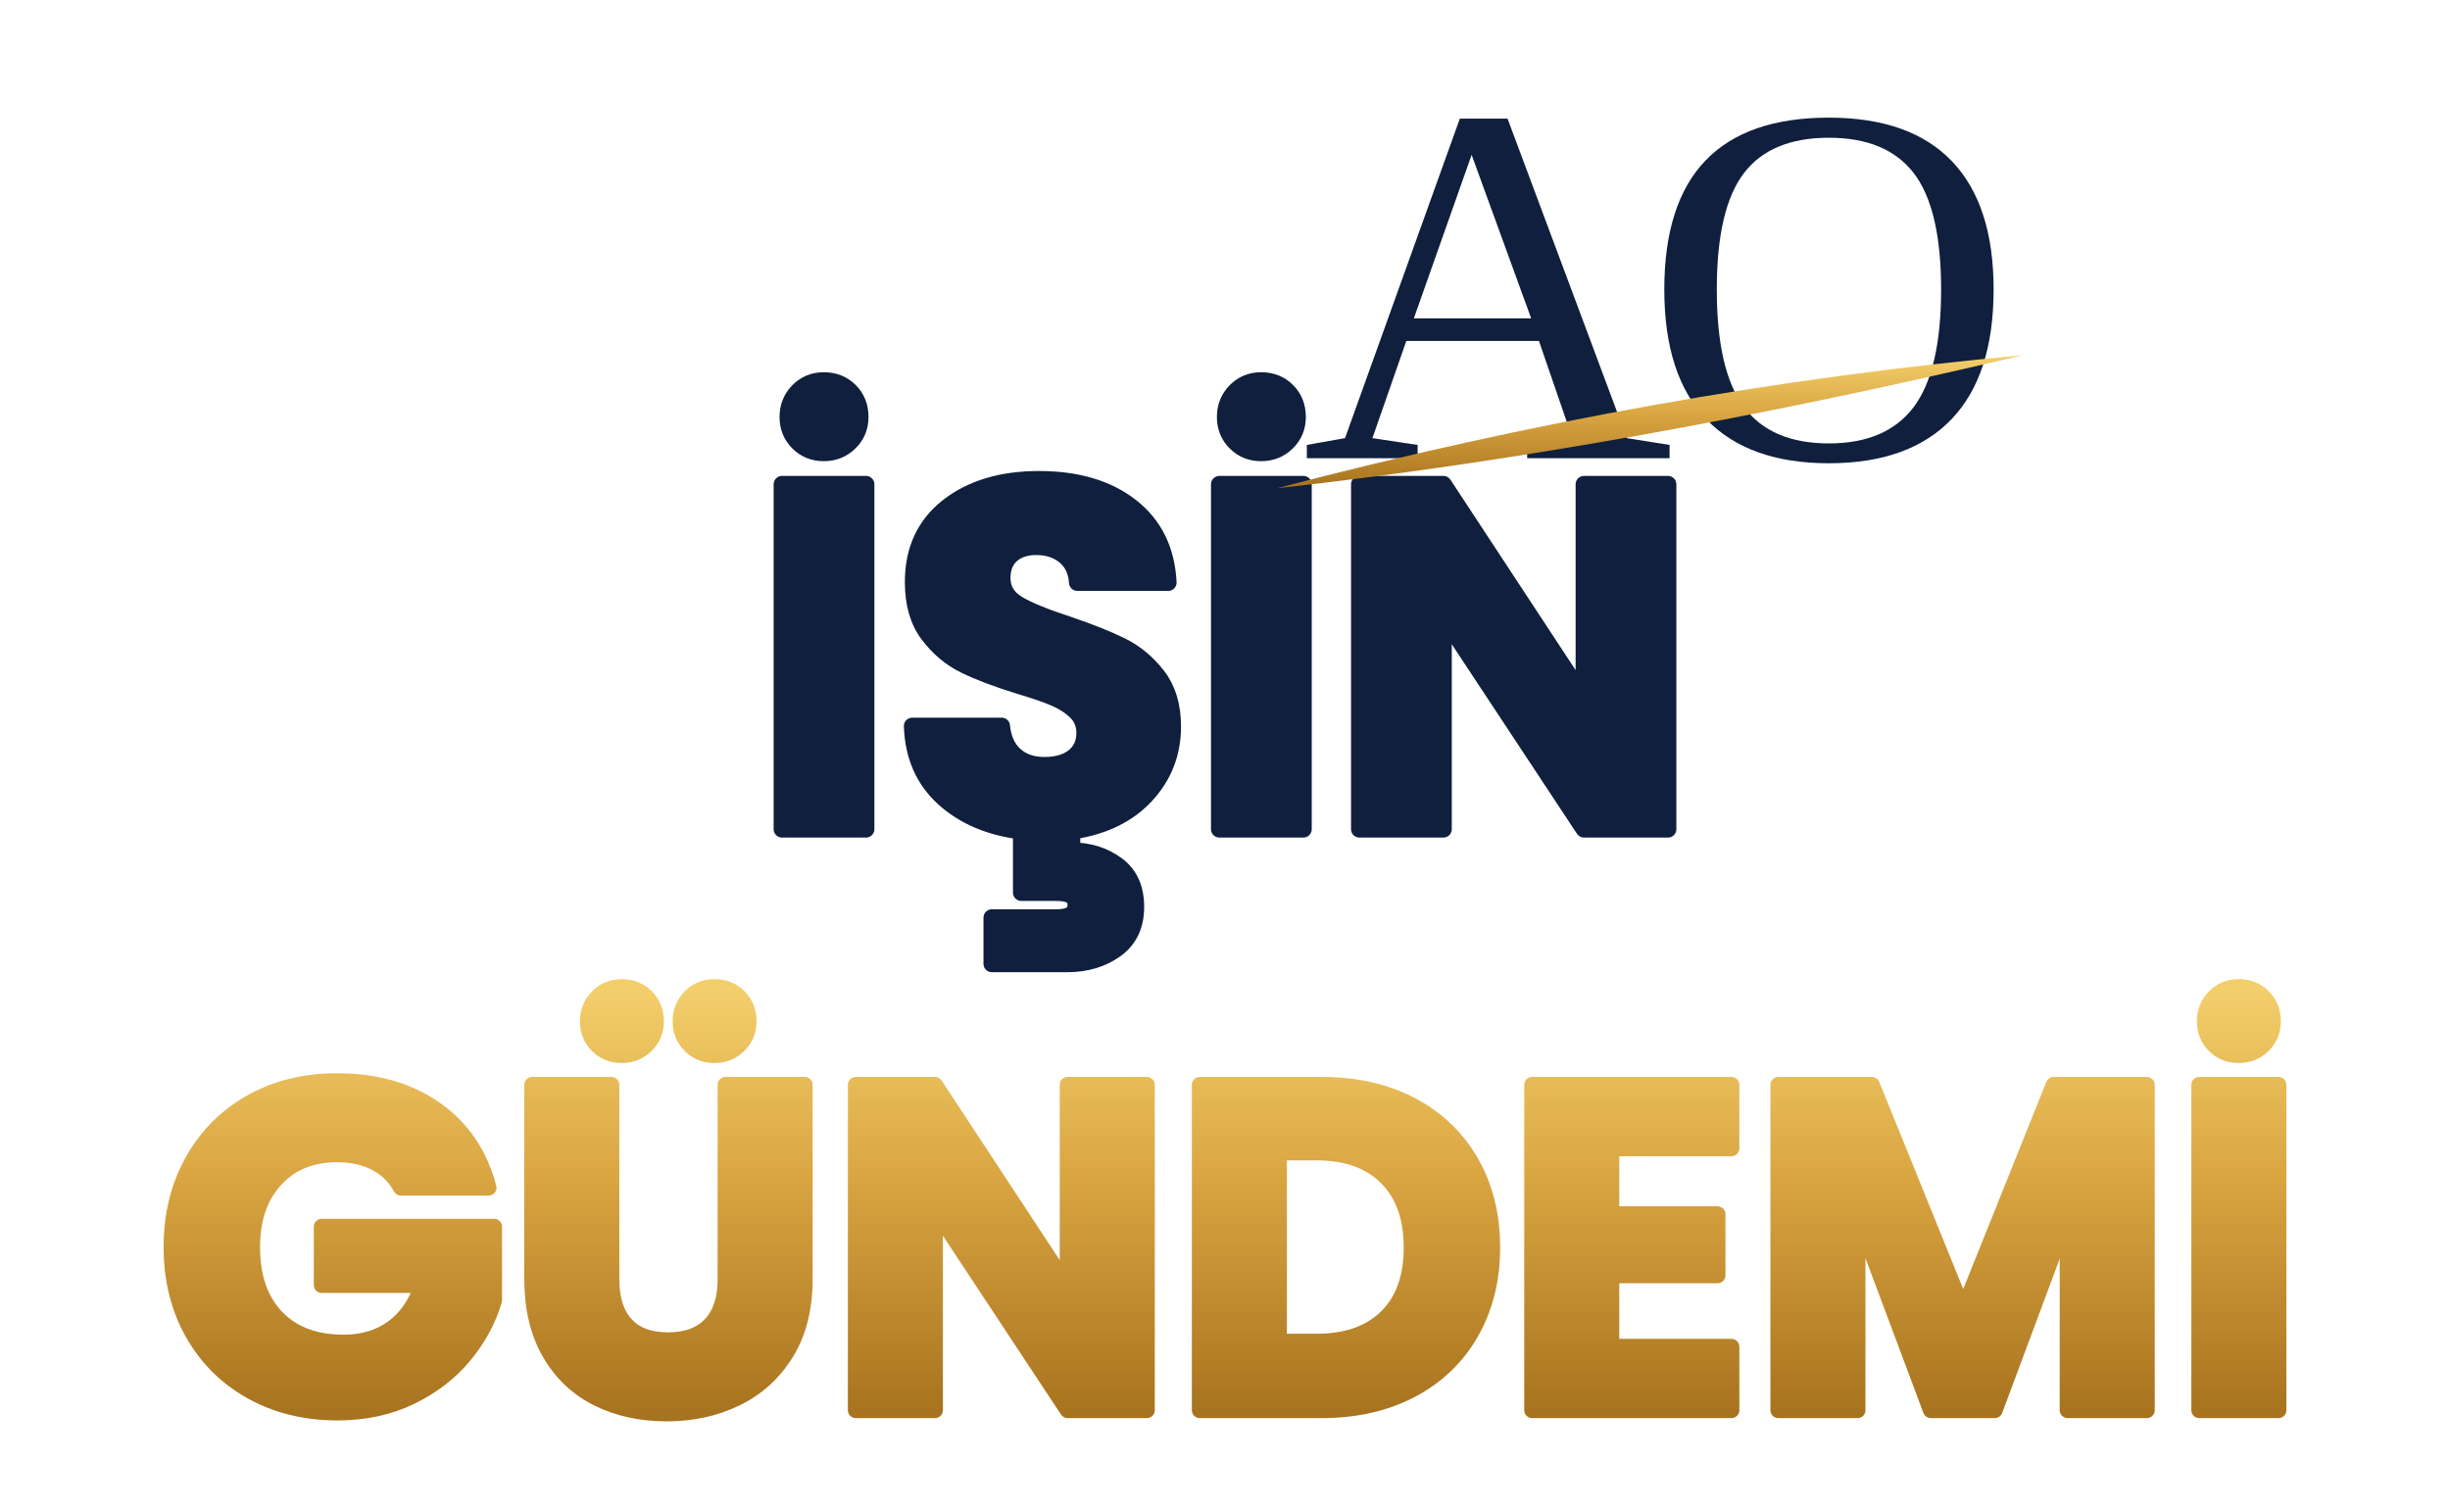
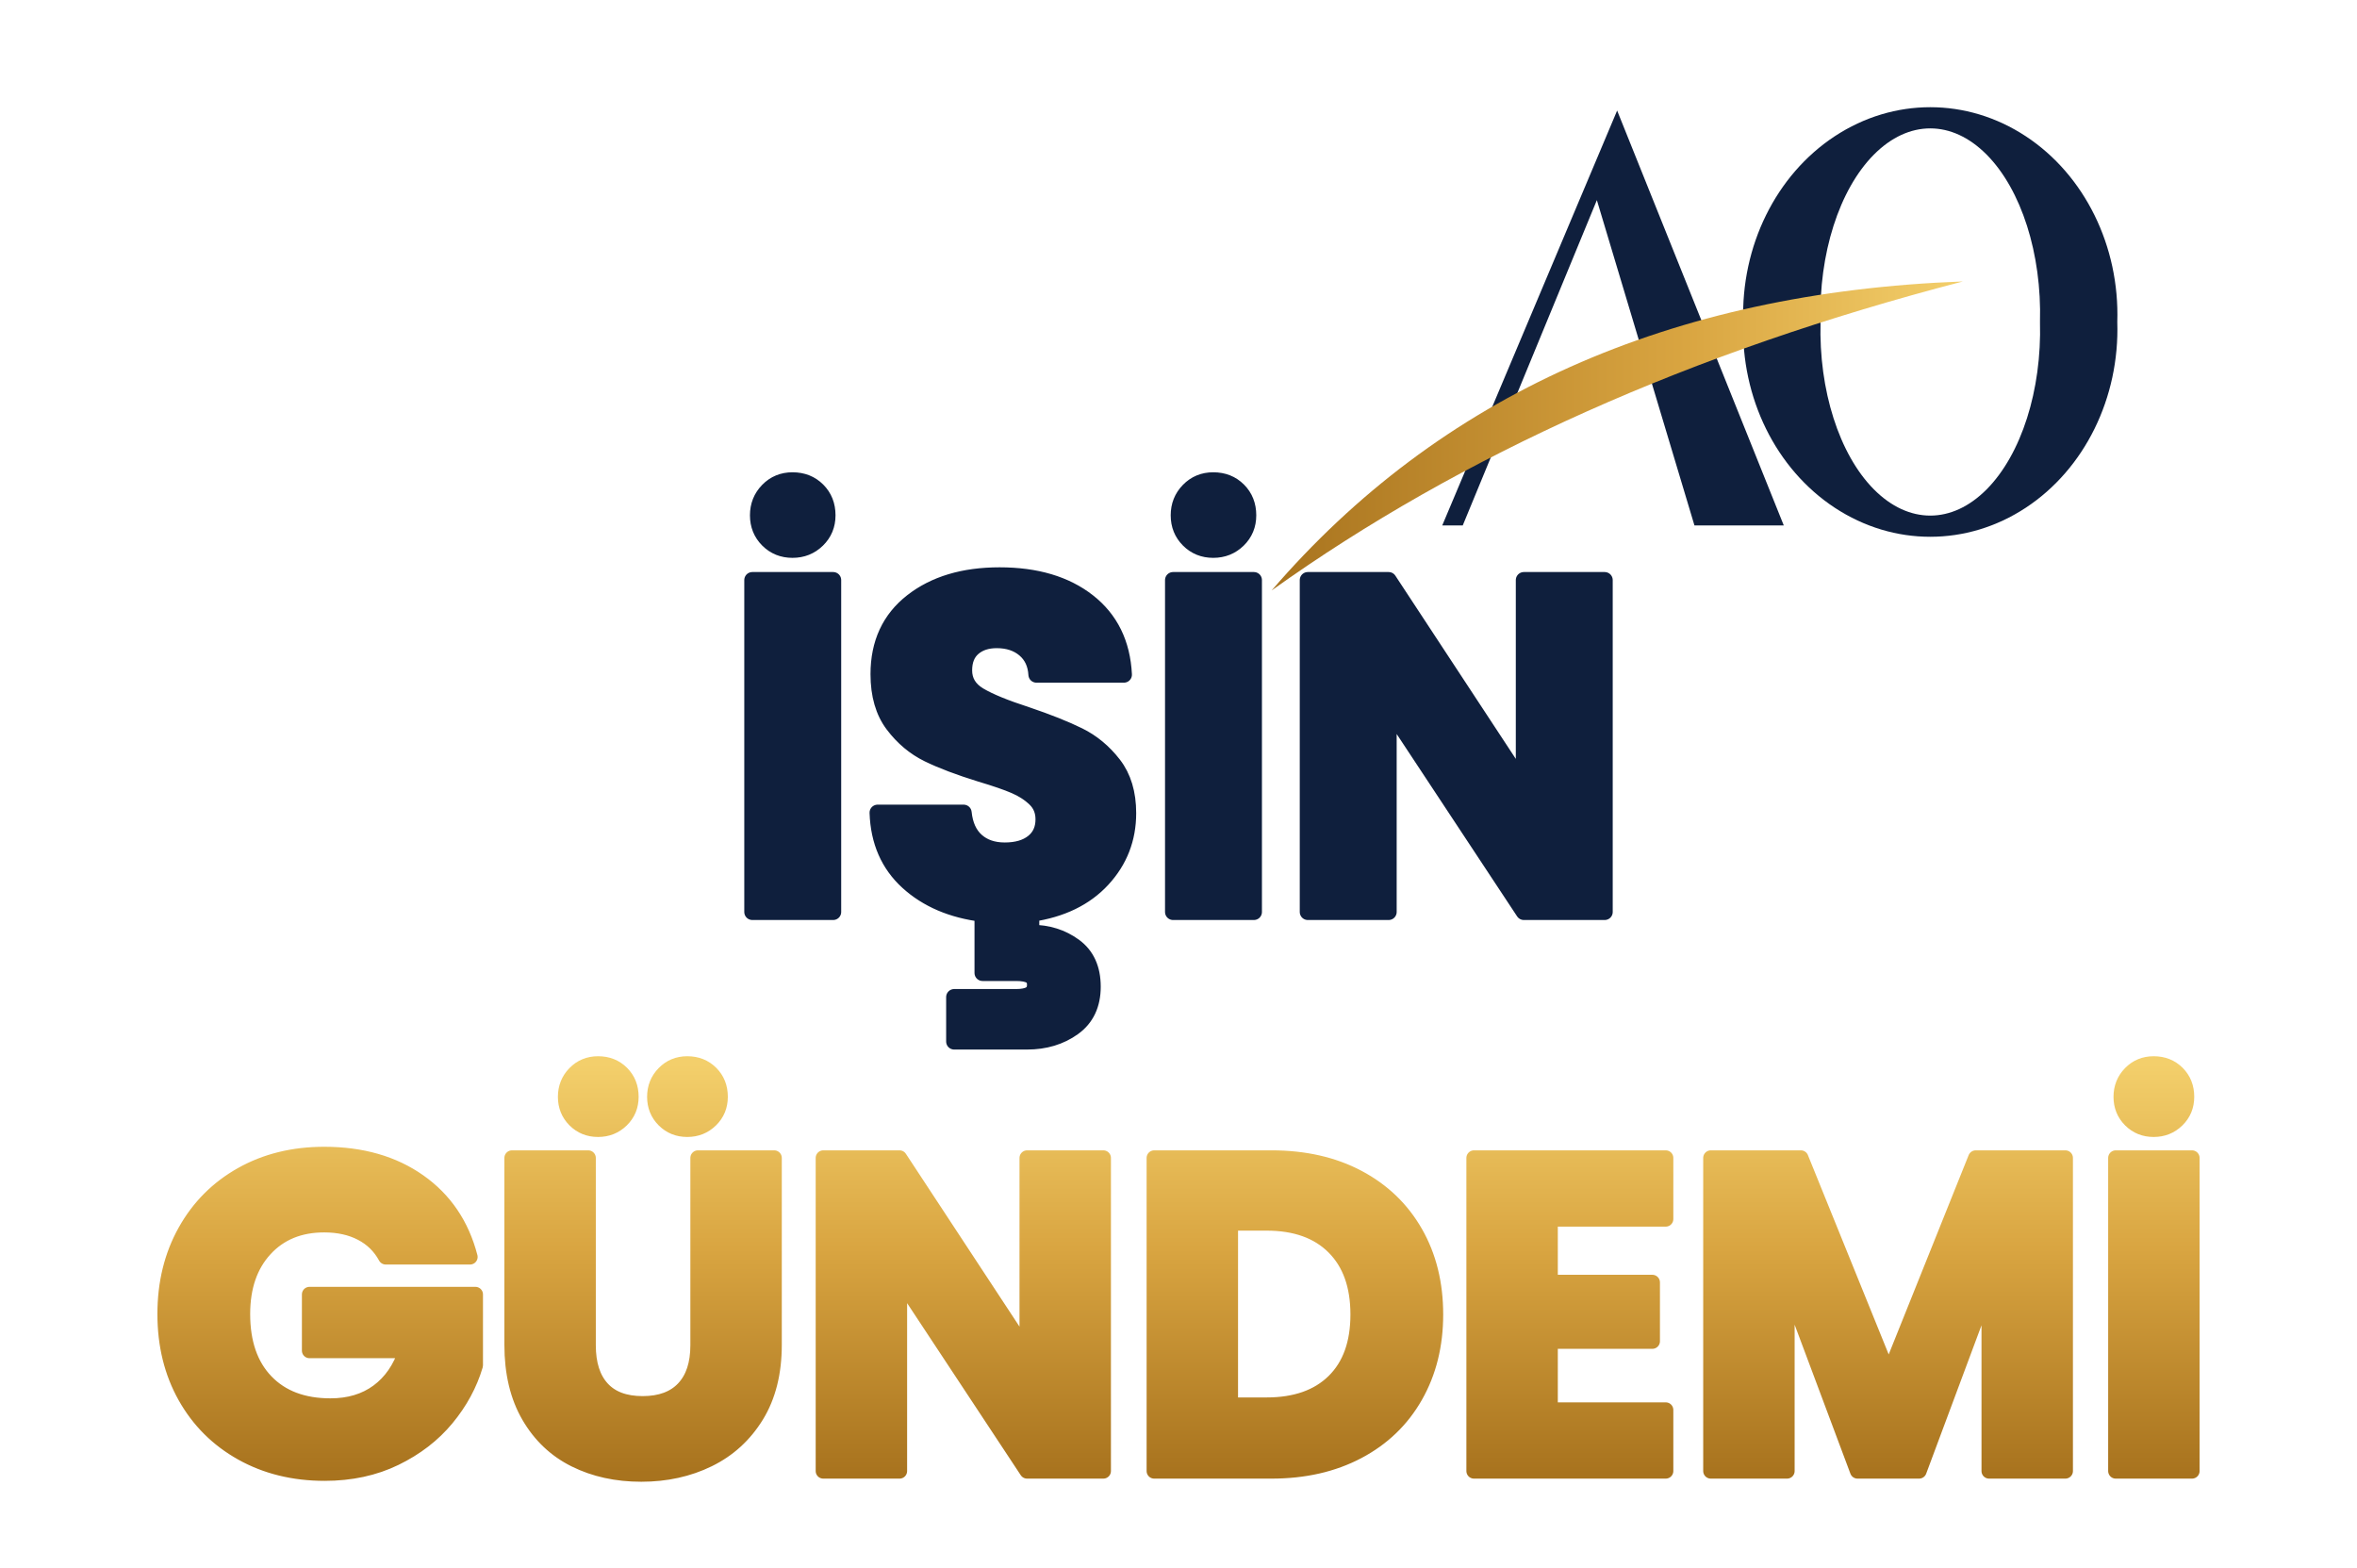
- <svg xmlns="http://www.w3.org/2000/svg" viewBox="0 0 1000 617" width="1000" height="617">
+ <svg xmlns="http://www.w3.org/2000/svg" viewBox="0 0 1000 665" width="1000" height="665">
  <defs>
    <linearGradient id="g" x1="0" y1="0" x2="0" y2="1">
      <stop offset="0" stop-color="#F3CF6B" />
      <stop offset="0.45" stop-color="#D9A541" />
      <stop offset="1" stop-color="#A8731E" />
    </linearGradient>
+     <linearGradient id="gh" x1="0" y1="0" x2="1" y2="0">
+       <stop offset="0" stop-color="#A8731E" />
+       <stop offset="0.6" stop-color="#D9A541" />
+       <stop offset="1" stop-color="#F3CF6B" />
+     </linearGradient>
  </defs>
-   <path d="M353.482 197.681V338.483H319.184V197.681ZM321.591 170.203Q321.591 163.985 325.803 159.673Q330.015 155.361 336.233 155.361Q342.651 155.361 346.863 159.573Q351.075 163.785 351.075 170.203Q351.075 176.421 346.763 180.633Q342.451 184.845 336.233 184.845Q330.015 184.845 325.803 180.633Q321.591 176.421 321.591 170.203ZM437.522 339.285V347.308Q447.952 347.308 455.774 353.024Q463.596 358.741 463.596 370.173Q463.596 381.606 455.373 387.523Q447.149 393.44 435.717 393.44H404.829V374.586H431.103Q435.115 374.586 437.121 373.382Q439.126 372.179 439.126 369.371Q439.126 366.563 437.121 365.46Q435.115 364.357 431.103 364.357H416.863V339.285Q397.407 336.878 385.172 325.747Q372.938 314.615 372.336 296.363H408.84Q409.642 304.185 414.255 308.297Q418.869 312.408 426.29 312.408Q433.912 312.408 438.324 308.898Q442.737 305.388 442.737 299.171Q442.737 293.956 439.227 290.546Q435.717 287.136 430.602 284.93Q425.487 282.724 416.061 279.916Q402.422 275.704 393.797 271.492Q385.172 267.28 378.955 259.056Q372.737 250.833 372.737 237.595Q372.737 217.939 386.978 206.807Q401.218 195.676 424.083 195.676Q447.35 195.676 461.59 206.807Q475.831 217.939 476.834 237.796H439.728Q439.327 230.976 434.714 227.065Q430.101 223.154 422.88 223.154Q416.662 223.154 412.851 226.463Q409.041 229.773 409.041 235.991Q409.041 242.81 415.459 246.621Q421.877 250.432 435.516 254.844Q449.155 259.457 457.679 263.669Q466.204 267.881 472.421 275.904Q478.639 283.927 478.639 296.563Q478.639 312.81 467.708 324.643Q456.777 336.477 437.522 339.285ZM531.991 197.681V338.483H497.693V197.681ZM500.1 170.203Q500.1 163.985 504.312 159.673Q508.524 155.361 514.742 155.361Q521.16 155.361 525.372 159.573Q529.584 163.785 529.584 170.203Q529.584 176.421 525.272 180.633Q520.96 184.845 514.742 184.845Q508.524 184.845 504.312 180.633Q500.1 176.421 500.1 170.203ZM680.816 338.483H646.518L589.154 251.635V338.483H554.856V197.681H589.154L646.518 284.93V197.681H680.816Z" fill="#0F1F3D" stroke="#0F1F3D" stroke-width="6.819" stroke-linejoin="round" />
-   <path d="M163.663 484.832Q160.068 478.21 153.351 474.709Q146.634 471.209 137.551 471.209Q121.846 471.209 112.385 481.521Q102.924 491.833 102.924 509.052Q102.924 527.407 112.858 537.719Q122.792 548.031 140.2 548.031Q152.121 548.031 160.352 541.976Q168.583 535.921 172.367 524.568H131.307V500.727H201.696V530.813Q198.101 542.923 189.492 553.33Q180.882 563.737 167.637 570.17Q154.392 576.604 137.74 576.604Q118.062 576.604 102.64 567.994Q87.219 559.385 78.609 544.058Q70.0 528.731 70.0 509.052Q70.0 489.374 78.609 473.952Q87.219 458.531 102.546 449.921Q117.872 441.312 137.551 441.312Q161.393 441.312 177.76 452.854Q194.128 464.397 199.426 484.832ZM249.569 442.826V522.298Q249.569 534.218 255.435 540.652Q261.3 547.085 272.653 547.085Q284.007 547.085 290.062 540.652Q296.117 534.218 296.117 522.298V442.826H328.473V522.108Q328.473 539.895 320.904 552.194Q313.336 564.494 300.563 570.738Q287.791 576.982 272.086 576.982Q256.381 576.982 243.987 570.832Q231.593 564.683 224.403 552.289Q217.212 539.895 217.212 522.108V442.826ZM239.919 416.903Q239.919 411.037 243.892 406.969Q247.866 402.901 253.732 402.901Q259.787 402.901 263.76 406.874Q267.734 410.848 267.734 416.903Q267.734 422.769 263.666 426.742Q259.597 430.716 253.732 430.716Q247.866 430.716 243.892 426.742Q239.919 422.769 239.919 416.903ZM277.762 416.903Q277.762 411.037 281.736 406.969Q285.71 402.901 291.575 402.901Q297.63 402.901 301.604 406.874Q305.578 410.848 305.578 416.903Q305.578 422.769 301.509 426.742Q297.441 430.716 291.575 430.716Q285.71 430.716 281.736 426.742Q277.762 422.769 277.762 416.903ZM468.117 575.657H435.76L381.644 493.726V575.657H349.287V442.826H381.644L435.76 525.136V442.826H468.117ZM609.085 509.242Q609.085 528.731 600.475 543.869Q591.866 559.006 576.066 567.332Q560.266 575.657 539.452 575.657H489.688V442.826H539.452Q560.455 442.826 576.161 451.151Q591.866 459.477 600.475 474.52Q609.085 489.563 609.085 509.242ZM576.161 509.242Q576.161 490.887 565.943 480.67Q555.725 470.452 537.371 470.452H522.044V547.653H537.371Q555.725 547.653 565.943 537.624Q576.161 527.596 576.161 509.242ZM657.714 468.749V495.618H701.045V520.595H657.714V549.734H706.722V575.657H625.358V442.826H706.722V468.749ZM876.262 442.826V575.657H843.905V495.996L814.198 575.657H788.086L758.189 495.807V575.657H725.833V442.826H764.055L801.331 534.786L838.229 442.826ZM930.0 442.826V575.657H897.644V442.826ZM899.914 416.903Q899.914 411.037 903.888 406.969Q907.861 402.901 913.727 402.901Q919.782 402.901 923.756 406.874Q927.729 410.848 927.729 416.903Q927.729 422.769 923.661 426.742Q919.593 430.716 913.727 430.716Q907.861 430.716 903.888 426.742Q899.914 422.769 899.914 416.903Z" fill="url(#g)" stroke="url(#g)" stroke-width="6.433" stroke-linejoin="round" />
-   <path d="M578.622 181.617V187.051H533.407V181.617L548.992 178.849L595.847 48.433H615.327L664.028 178.849L681.458 181.617V187.051H623.325V181.617L641.78 178.849L628.143 139.17H574.009L560.167 178.849ZM600.666 63.197 577.084 129.943H624.965ZM700.733 118.152Q700.733 151.269 711.806 166.135Q722.879 181.002 746.461 181.002Q769.94 181.002 781.115 166.135Q792.291 151.269 792.291 118.152Q792.291 85.241 781.167 70.733Q770.042 56.225 746.461 56.225Q722.777 56.225 711.755 70.733Q700.733 85.241 700.733 118.152ZM679.305 118.152Q679.305 48.023 746.461 48.023Q779.68 48.023 796.7 65.812Q813.719 83.6 813.719 118.152Q813.719 153.217 796.495 171.159Q779.27 189.102 746.461 189.102Q713.754 189.102 696.53 171.21Q679.305 153.319 679.305 118.152Z" fill="#0F1F3D" />
-   <path d="M521.2,199.3 Q662.3,183.7 825.7,145.0 Q676.8,158.5 521.2,199.3 Z" fill="url(#g)" />
+   <path d="M353.482 246.089V386.891H319.184V246.089ZM321.591 218.611Q321.591 212.393 325.803 208.081Q330.015 203.768 336.233 203.768Q342.651 203.768 346.863 207.98Q351.075 212.192 351.075 218.611Q351.075 224.828 346.763 229.04Q342.451 233.252 336.233 233.252Q330.015 233.252 325.803 229.04Q321.591 224.828 321.591 218.611ZM437.522 387.693V395.716Q447.952 395.716 455.774 401.432Q463.596 407.148 463.596 418.581Q463.596 430.014 455.373 435.93Q447.149 441.847 435.717 441.847H404.829V422.994H431.103Q435.115 422.994 437.121 421.79Q439.126 420.587 439.126 417.779Q439.126 414.971 437.121 413.868Q435.115 412.764 431.103 412.764H416.863V387.693Q397.407 385.286 385.172 374.154Q372.938 363.023 372.336 344.77H408.84Q409.642 352.593 414.255 356.704Q418.869 360.816 426.29 360.816Q433.912 360.816 438.324 357.306Q442.737 353.796 442.737 347.578Q442.737 342.364 439.227 338.954Q435.717 335.544 430.602 333.338Q425.487 331.132 416.061 328.324Q402.422 324.112 393.797 319.9Q385.172 315.687 378.955 307.464Q372.737 299.241 372.737 286.003Q372.737 266.347 386.978 255.215Q401.218 244.083 424.083 244.083Q447.35 244.083 461.59 255.215Q475.831 266.347 476.834 286.203H439.728Q439.327 279.384 434.714 275.473Q430.101 271.562 422.88 271.562Q416.662 271.562 412.851 274.871Q409.041 278.181 409.041 284.398Q409.041 291.218 415.459 295.029Q421.877 298.839 435.516 303.252Q449.155 307.865 457.679 312.077Q466.204 316.289 472.421 324.312Q478.639 332.335 478.639 344.971Q478.639 361.217 467.708 373.051Q456.777 384.885 437.522 387.693ZM531.991 246.089V386.891H497.693V246.089ZM500.1 218.611Q500.1 212.393 504.312 208.081Q508.524 203.768 514.742 203.768Q521.16 203.768 525.372 207.98Q529.584 212.192 529.584 218.611Q529.584 224.828 525.272 229.04Q520.96 233.252 514.742 233.252Q508.524 233.252 504.312 229.04Q500.1 224.828 500.1 218.611ZM680.816 386.891H646.518L589.154 300.043V386.891H554.856V246.089H589.154L646.518 333.338V246.089H680.816Z" fill="#0F1F3D" stroke="#0F1F3D" stroke-width="6.819" stroke-linejoin="round" />
+   <path d="M163.663 533.24Q160.068 526.617 153.351 523.117Q146.634 519.616 137.551 519.616Q121.846 519.616 112.385 529.929Q102.924 540.241 102.924 557.46Q102.924 575.814 112.858 586.127Q122.792 596.439 140.2 596.439Q152.121 596.439 160.352 590.384Q168.583 584.329 172.367 572.976H131.307V549.134H201.696V579.22Q198.101 591.33 189.492 601.737Q180.882 612.144 167.637 618.578Q154.392 625.011 137.74 625.011Q118.062 625.011 102.64 616.402Q87.219 607.792 78.609 592.466Q70.0 577.139 70.0 557.46Q70.0 537.781 78.609 522.36Q87.219 506.939 102.546 498.329Q117.872 489.72 137.551 489.72Q161.393 489.72 177.76 501.262Q194.128 512.804 199.426 533.24ZM249.569 491.233V570.705Q249.569 582.626 255.435 589.06Q261.3 595.493 272.653 595.493Q284.007 595.493 290.062 589.06Q296.117 582.626 296.117 570.705V491.233H328.473V570.516Q328.473 588.303 320.904 600.602Q313.336 612.901 300.563 619.145Q287.791 625.39 272.086 625.39Q256.381 625.39 243.987 619.24Q231.593 613.09 224.403 600.697Q217.212 588.303 217.212 570.516V491.233ZM239.919 465.31Q239.919 459.445 243.892 455.376Q247.866 451.308 253.732 451.308Q259.787 451.308 263.76 455.282Q267.734 459.255 267.734 465.31Q267.734 471.176 263.666 475.15Q259.597 479.123 253.732 479.123Q247.866 479.123 243.892 475.15Q239.919 471.176 239.919 465.31ZM277.762 465.31Q277.762 459.445 281.736 455.376Q285.71 451.308 291.575 451.308Q297.63 451.308 301.604 455.282Q305.578 459.255 305.578 465.31Q305.578 471.176 301.509 475.15Q297.441 479.123 291.575 479.123Q285.71 479.123 281.736 475.15Q277.762 471.176 277.762 465.31ZM468.117 624.065H435.76L381.644 542.133V624.065H349.287V491.233H381.644L435.76 573.544V491.233H468.117ZM609.085 557.649Q609.085 577.139 600.475 592.276Q591.866 607.414 576.066 615.74Q560.266 624.065 539.452 624.065H489.688V491.233H539.452Q560.455 491.233 576.161 499.559Q591.866 507.885 600.475 522.928Q609.085 537.971 609.085 557.649ZM576.161 557.649Q576.161 539.295 565.943 529.077Q555.725 518.859 537.371 518.859H522.044V596.061H537.371Q555.725 596.061 565.943 586.032Q576.161 576.004 576.161 557.649ZM657.714 517.156V544.026H701.045V569.002H657.714V598.142H706.722V624.065H625.358V491.233H706.722V517.156ZM876.262 491.233V624.065H843.905V544.404L814.198 624.065H788.086L758.189 544.215V624.065H725.833V491.233H764.055L801.331 583.194L838.229 491.233ZM930.0 491.233V624.065H897.644V491.233ZM899.914 465.31Q899.914 459.445 903.888 455.376Q907.861 451.308 913.727 451.308Q919.782 451.308 923.756 455.282Q927.729 459.255 927.729 465.31Q927.729 471.176 923.661 475.15Q919.593 479.123 913.727 479.123Q907.861 479.123 903.888 475.15Q899.914 471.176 899.914 465.31Z" fill="url(#g)" stroke="url(#g)" stroke-width="6.433" stroke-linejoin="round" />
+   <path d="M686.1,46.9 L756.8,222.9 L718.9,222.9 L677.5,84.9 L620.6,222.9 L611.9,222.9 Z" fill="#0F1F3D" />
+   <path d="M739.6,136.6 A79.4,88.0 0 1 0 898.3,136.6 A79.4,88.0 0 1 0 739.6,136.6 Z M772.4,136.6 A46.6,78.5 0 1 0 865.5,136.6 A46.6,78.5 0 1 0 772.4,136.6 Z" fill="#0F1F3D" fill-rule="evenodd" />
+   <path d="M539.5,250.5 Q660.2,164.2 832.8,119.4 Q646.4,126.3 539.5,250.5 Z" fill="url(#gh)" />
</svg>
